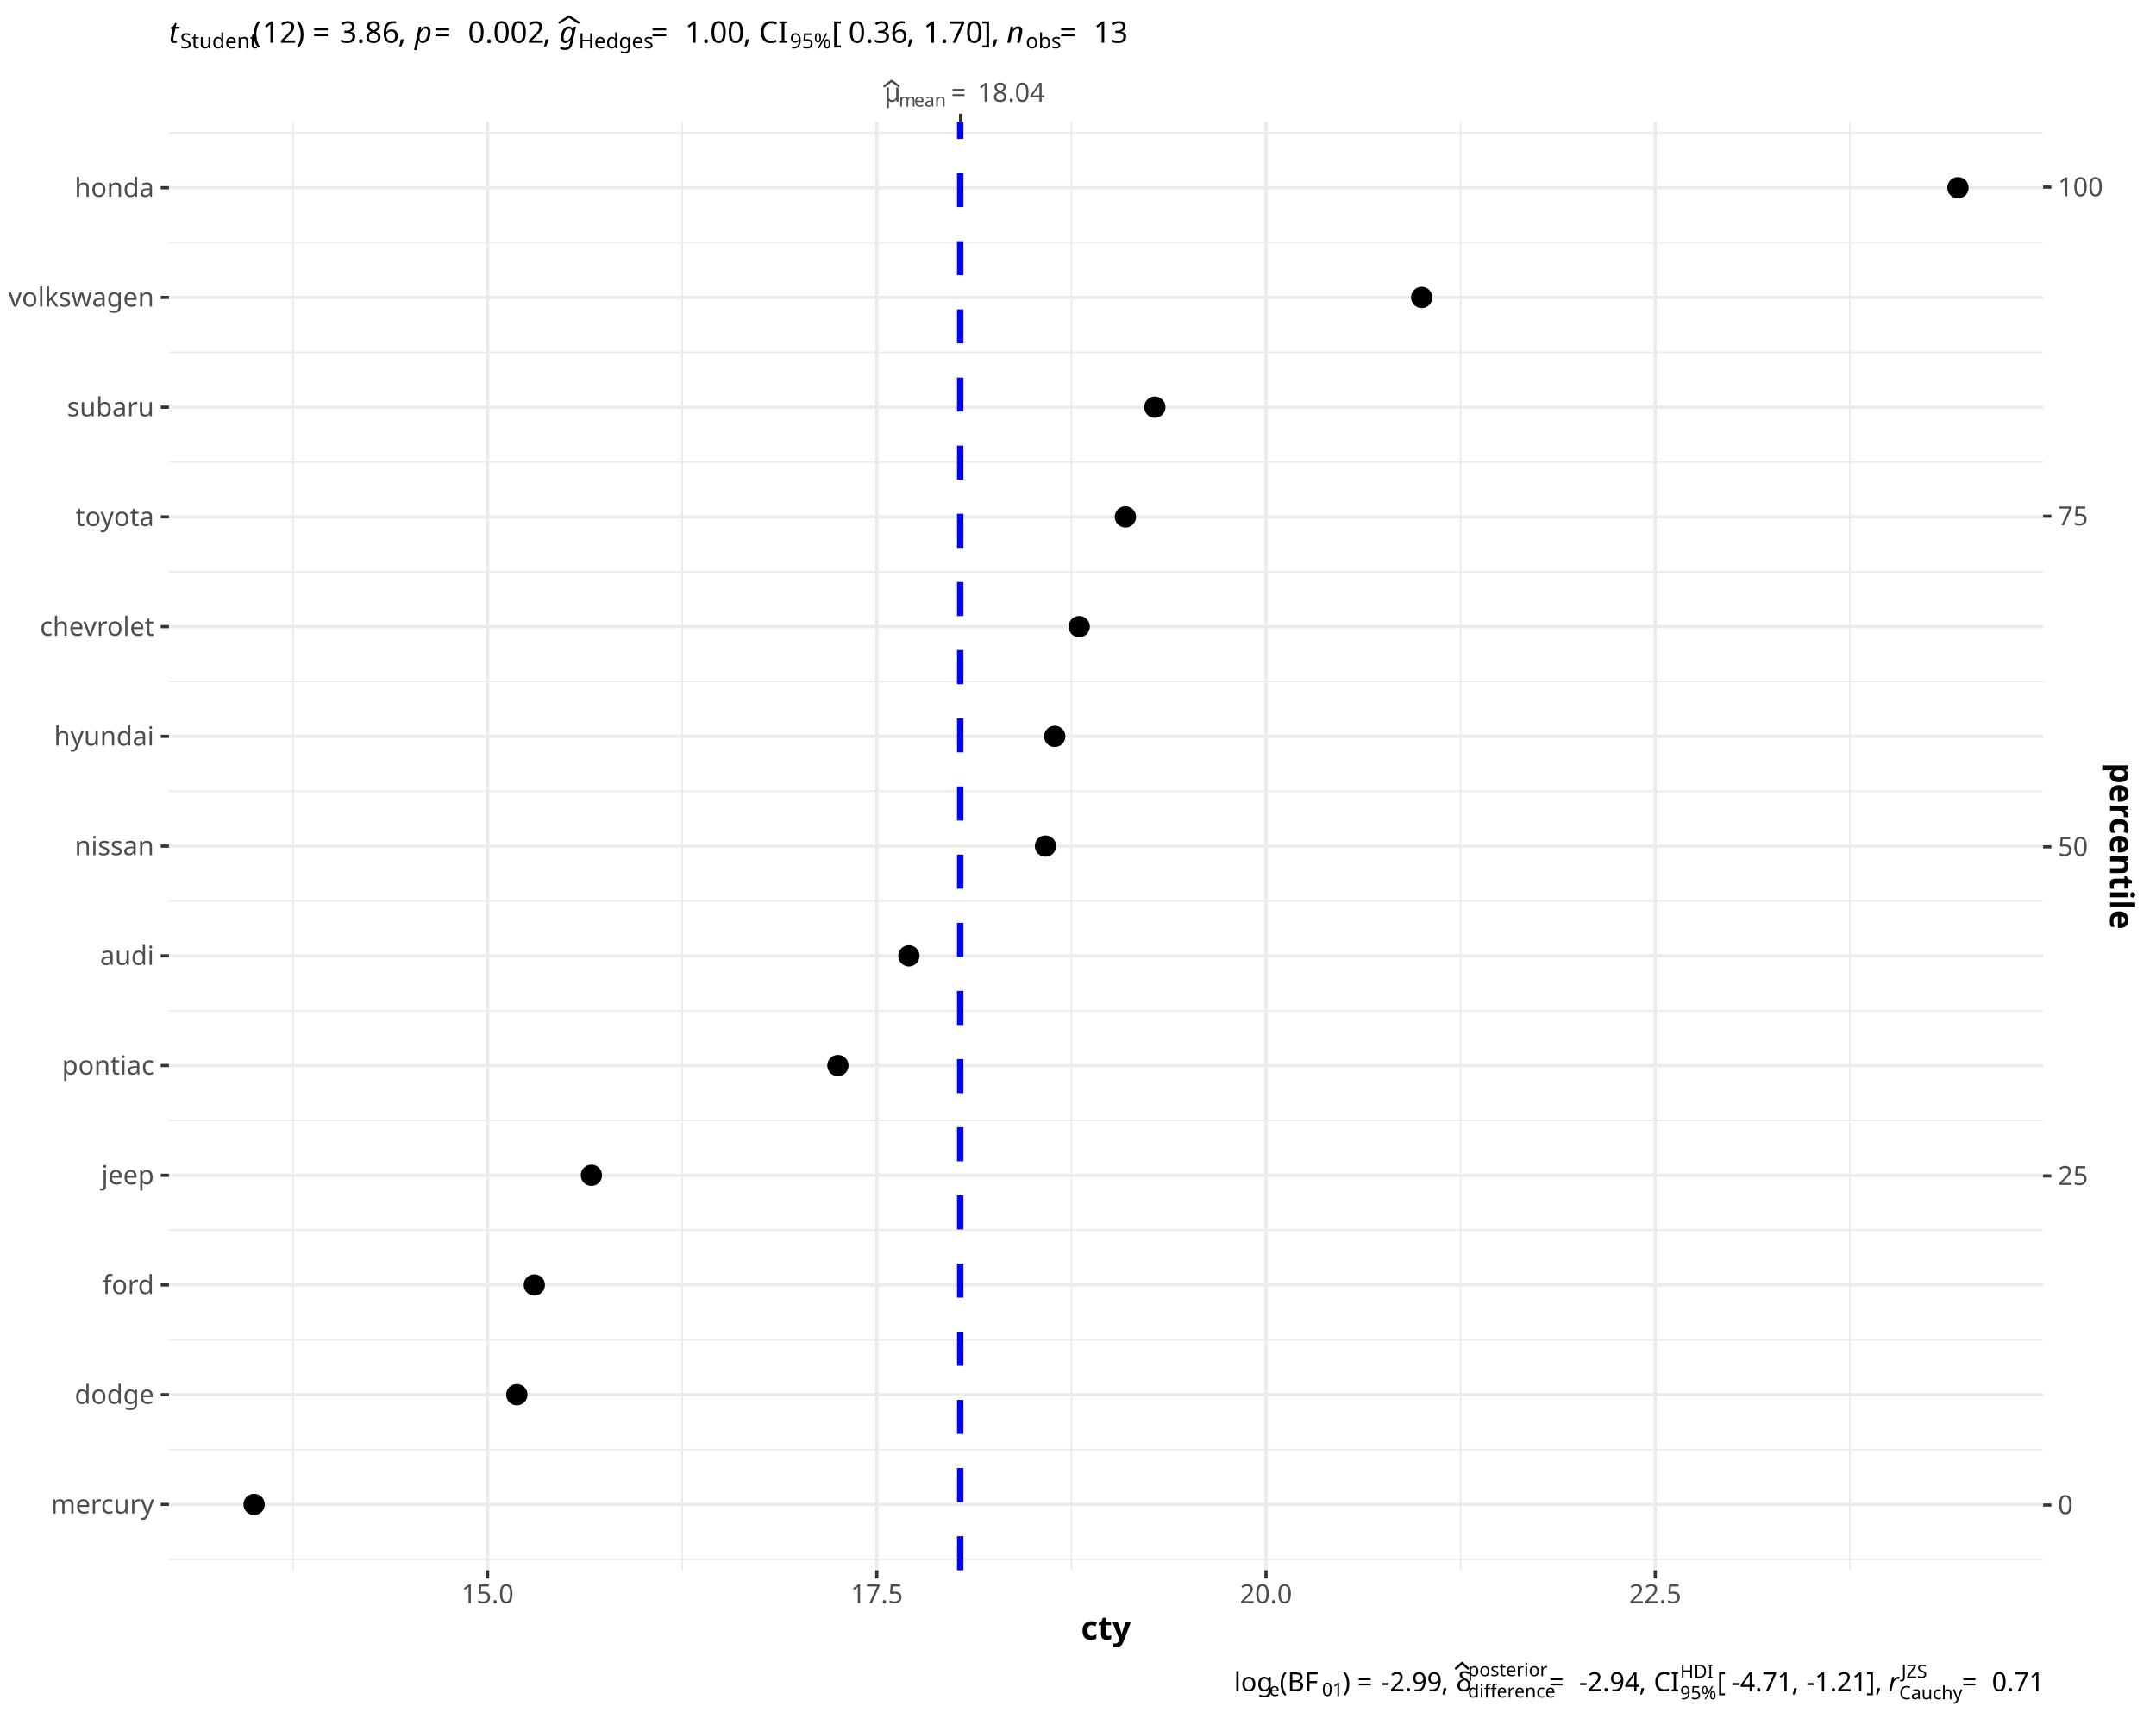
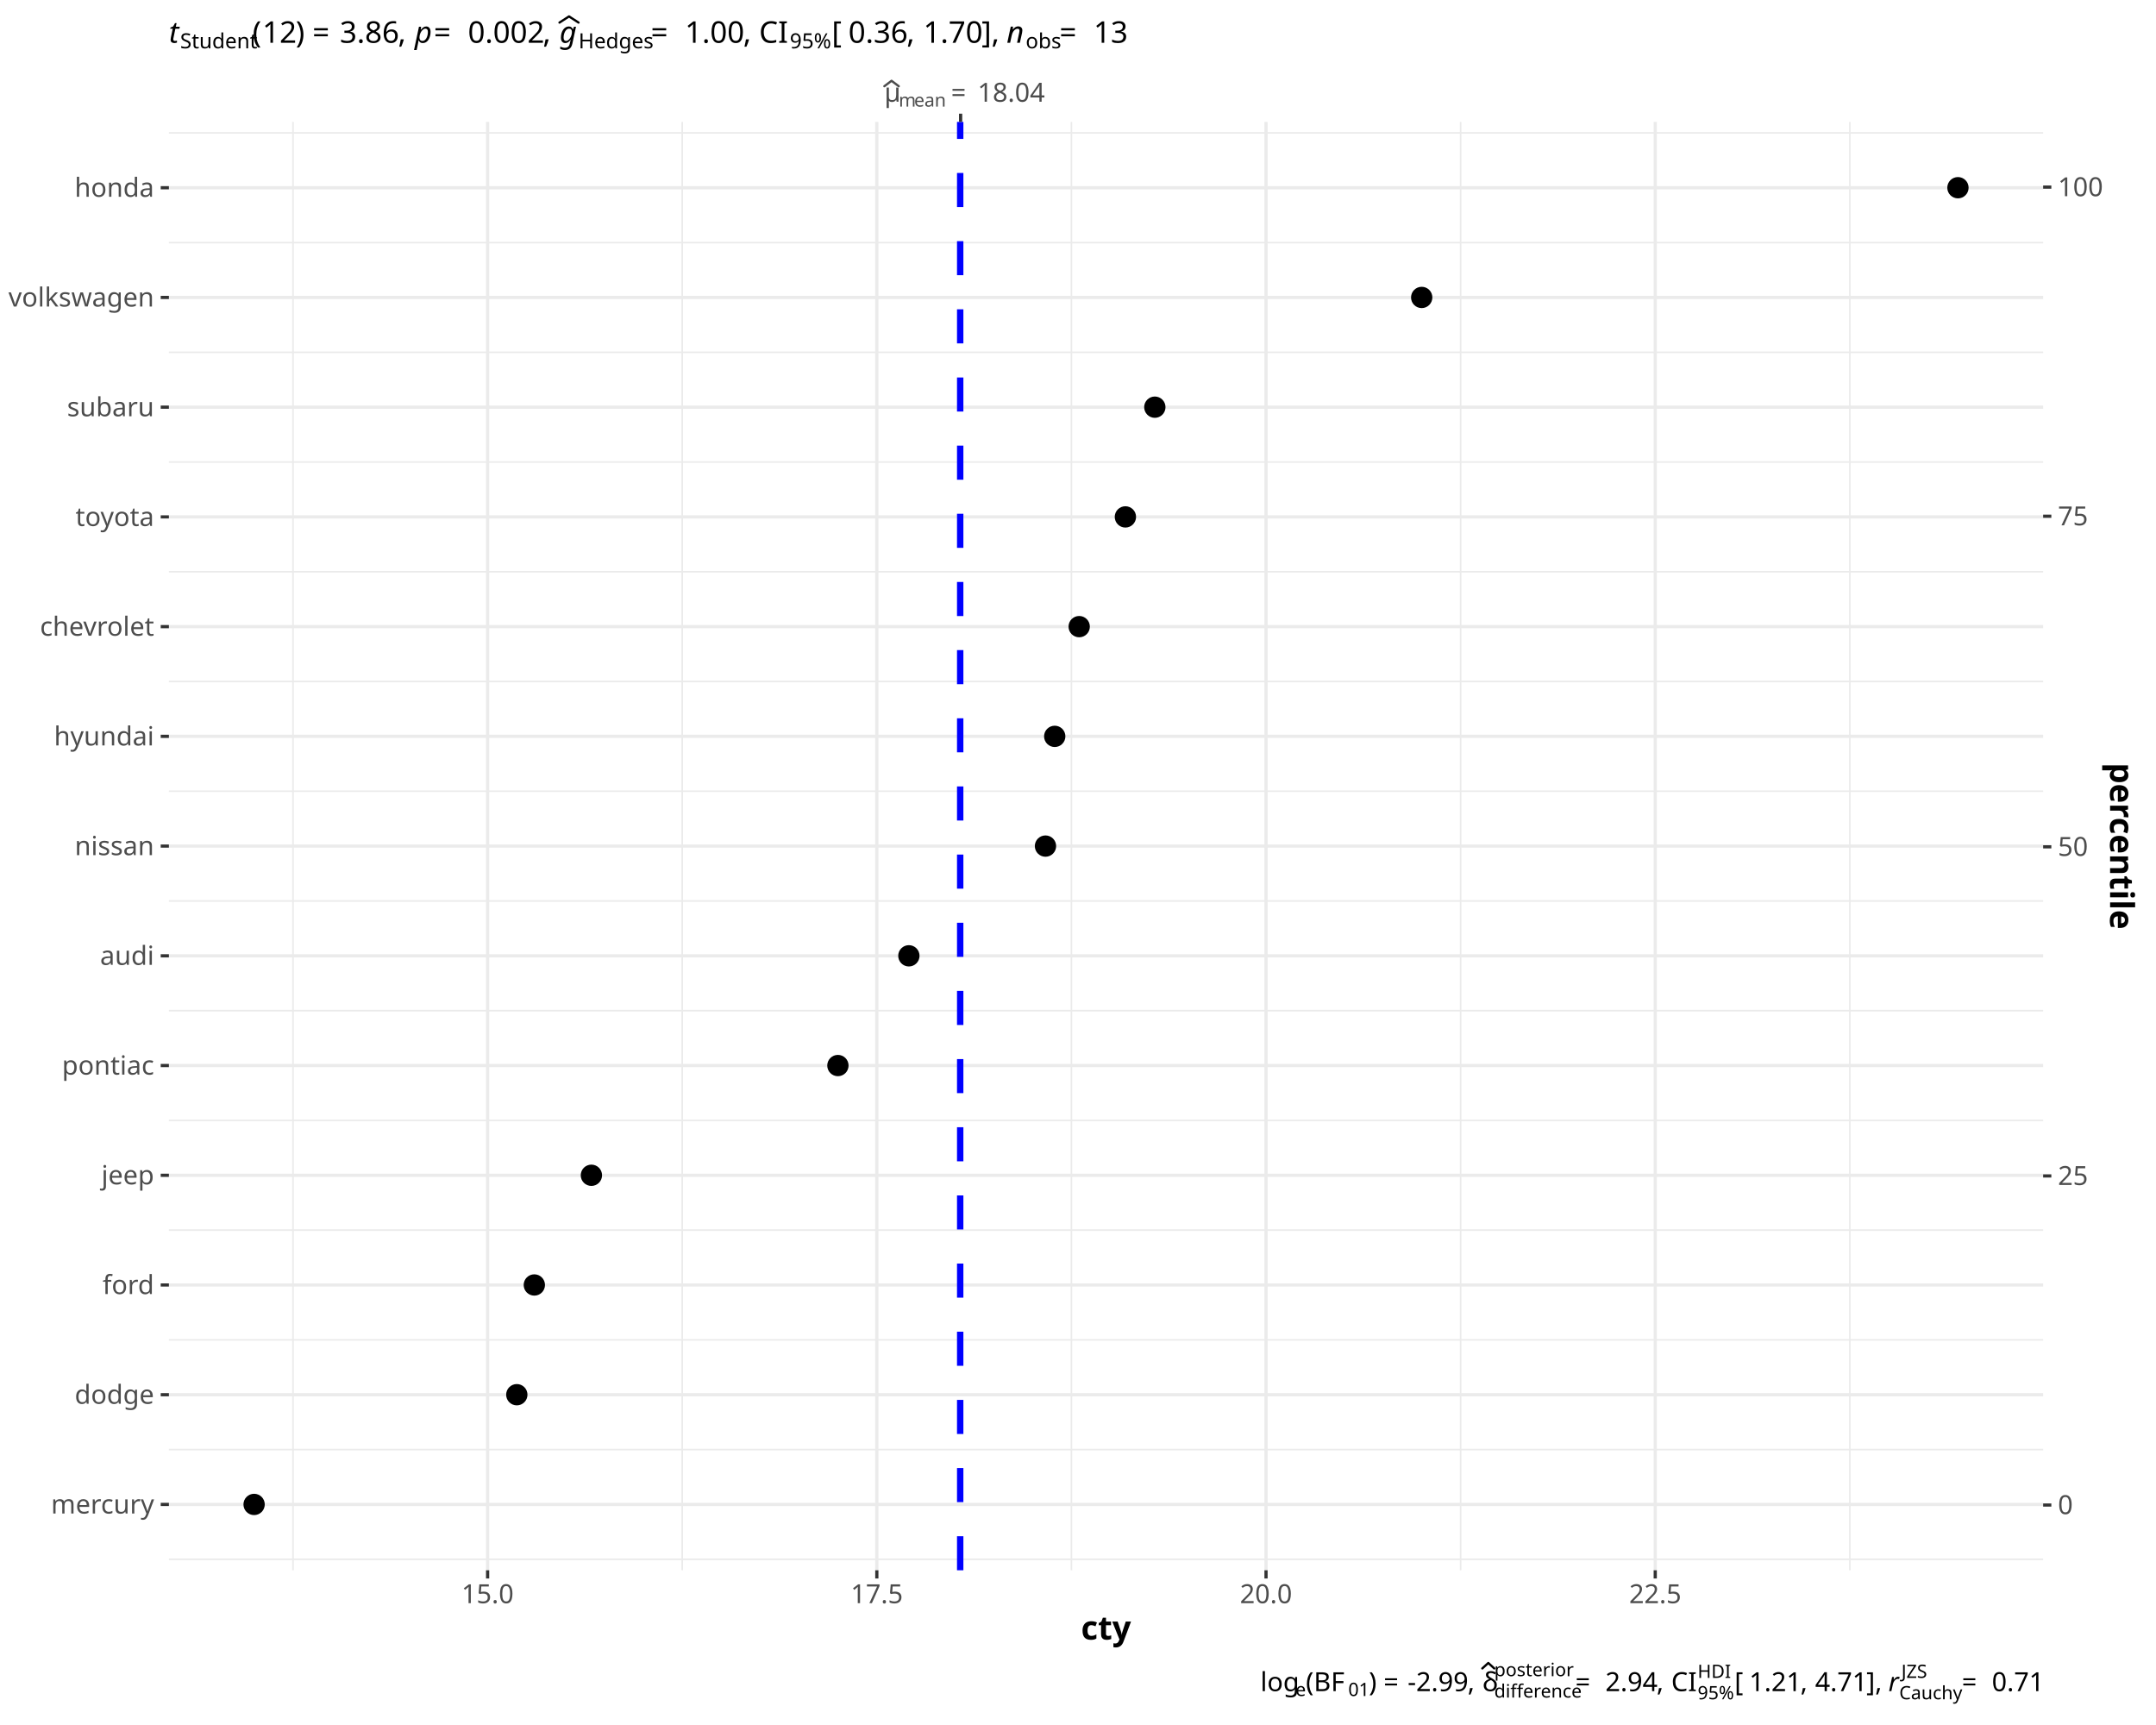
<svg xmlns="http://www.w3.org/2000/svg" class="svglite" data-engine-version="2.0" width="720.00pt" height="576.00pt" viewBox="0 0 720.00 576.00">
  <defs>
    <style type="text/css">
    .svglite line, .svglite polyline, .svglite polygon, .svglite path, .svglite rect, .svglite circle {
      fill: none;
      stroke: #000000;
      stroke-linecap: round;
      stroke-linejoin: round;
      stroke-miterlimit: 10.00;
    }
  </style>
  </defs>
  <rect width="100%" height="100%" style="stroke: none; fill: #FFFFFF;" />
  <defs>
    <clipPath id="cpMC4wMHw3MjAuMDB8MC4wMHw1NzYuMDA=">
      <rect x="0.00" y="0.00" width="720.00" height="576.00" />
    </clipPath>
  </defs>
  <g clip-path="url(#cpMC4wMHw3MjAuMDB8MC4wMHw1NzYuMDA=)">
    <rect x="0" y="0.00" width="720.00" height="576.00" style="stroke-width: 1.07; stroke: #FFFFFF; fill: #FFFFFF;" />
  </g>
  <defs>
    <clipPath id="cpNTYuNDF8NjgyLjMxfDQwLjcwfDUyNC4zNA==">
      <rect x="56.41" y="40.70" width="625.91" height="483.64" />
    </clipPath>
  </defs>
  <g clip-path="url(#cpNTYuNDF8NjgyLjMxfDQwLjcwfDUyNC4zNA==)">
    <rect x="56.41" y="40.70" width="625.91" height="483.64" style="stroke-width: 1.07; stroke: none; fill: #FFFFFF;" />
    <polyline points="56.41,520.67 682.31,520.67 " style="stroke-width: 0.53; stroke: #EBEBEB; stroke-linecap: butt;" />
    <polyline points="56.41,484.03 682.31,484.03 " style="stroke-width: 0.53; stroke: #EBEBEB; stroke-linecap: butt;" />
    <polyline points="56.41,447.39 682.31,447.39 " style="stroke-width: 0.53; stroke: #EBEBEB; stroke-linecap: butt;" />
    <polyline points="56.41,410.75 682.31,410.75 " style="stroke-width: 0.53; stroke: #EBEBEB; stroke-linecap: butt;" />
    <polyline points="56.41,374.12 682.31,374.12 " style="stroke-width: 0.53; stroke: #EBEBEB; stroke-linecap: butt;" />
    <polyline points="56.41,337.48 682.31,337.48 " style="stroke-width: 0.53; stroke: #EBEBEB; stroke-linecap: butt;" />
    <polyline points="56.41,300.84 682.31,300.84 " style="stroke-width: 0.53; stroke: #EBEBEB; stroke-linecap: butt;" />
    <polyline points="56.41,264.20 682.31,264.20 " style="stroke-width: 0.53; stroke: #EBEBEB; stroke-linecap: butt;" />
    <polyline points="56.41,227.56 682.31,227.56 " style="stroke-width: 0.53; stroke: #EBEBEB; stroke-linecap: butt;" />
    <polyline points="56.41,190.92 682.31,190.92 " style="stroke-width: 0.53; stroke: #EBEBEB; stroke-linecap: butt;" />
    <polyline points="56.41,154.28 682.31,154.28 " style="stroke-width: 0.53; stroke: #EBEBEB; stroke-linecap: butt;" />
    <polyline points="56.41,117.64 682.31,117.64 " style="stroke-width: 0.53; stroke: #EBEBEB; stroke-linecap: butt;" />
    <polyline points="56.41,81.00 682.31,81.00 " style="stroke-width: 0.53; stroke: #EBEBEB; stroke-linecap: butt;" />
    <polyline points="56.41,44.36 682.31,44.36 " style="stroke-width: 0.53; stroke: #EBEBEB; stroke-linecap: butt;" />
    <polyline points="97.85,524.34 97.85,40.70 " style="stroke-width: 0.53; stroke: #EBEBEB; stroke-linecap: butt;" />
    <polyline points="227.83,524.34 227.83,40.70 " style="stroke-width: 0.53; stroke: #EBEBEB; stroke-linecap: butt;" />
    <polyline points="357.81,524.34 357.81,40.70 " style="stroke-width: 0.53; stroke: #EBEBEB; stroke-linecap: butt;" />
    <polyline points="487.78,524.34 487.78,40.70 " style="stroke-width: 0.53; stroke: #EBEBEB; stroke-linecap: butt;" />
    <polyline points="617.76,524.34 617.76,40.70 " style="stroke-width: 0.53; stroke: #EBEBEB; stroke-linecap: butt;" />
    <polyline points="56.41,502.35 682.31,502.35 " style="stroke-width: 1.07; stroke: #EBEBEB; stroke-linecap: butt;" />
    <polyline points="56.41,465.71 682.31,465.71 " style="stroke-width: 1.07; stroke: #EBEBEB; stroke-linecap: butt;" />
    <polyline points="56.41,429.07 682.31,429.07 " style="stroke-width: 1.07; stroke: #EBEBEB; stroke-linecap: butt;" />
    <polyline points="56.41,392.44 682.31,392.44 " style="stroke-width: 1.07; stroke: #EBEBEB; stroke-linecap: butt;" />
    <polyline points="56.41,355.80 682.31,355.80 " style="stroke-width: 1.07; stroke: #EBEBEB; stroke-linecap: butt;" />
    <polyline points="56.41,319.16 682.31,319.16 " style="stroke-width: 1.07; stroke: #EBEBEB; stroke-linecap: butt;" />
    <polyline points="56.41,282.52 682.31,282.52 " style="stroke-width: 1.07; stroke: #EBEBEB; stroke-linecap: butt;" />
    <polyline points="56.41,245.88 682.31,245.88 " style="stroke-width: 1.07; stroke: #EBEBEB; stroke-linecap: butt;" />
    <polyline points="56.41,209.24 682.31,209.24 " style="stroke-width: 1.07; stroke: #EBEBEB; stroke-linecap: butt;" />
    <polyline points="56.41,172.60 682.31,172.60 " style="stroke-width: 1.07; stroke: #EBEBEB; stroke-linecap: butt;" />
    <polyline points="56.41,135.96 682.31,135.96 " style="stroke-width: 1.07; stroke: #EBEBEB; stroke-linecap: butt;" />
    <polyline points="56.41,99.32 682.31,99.32 " style="stroke-width: 1.07; stroke: #EBEBEB; stroke-linecap: butt;" />
    <polyline points="56.41,62.68 682.31,62.68 " style="stroke-width: 1.07; stroke: #EBEBEB; stroke-linecap: butt;" />
    <polyline points="162.84,524.34 162.84,40.70 " style="stroke-width: 1.07; stroke: #EBEBEB; stroke-linecap: butt;" />
    <polyline points="292.82,524.34 292.82,40.70 " style="stroke-width: 1.07; stroke: #EBEBEB; stroke-linecap: butt;" />
    <polyline points="422.79,524.34 422.79,40.70 " style="stroke-width: 1.07; stroke: #EBEBEB; stroke-linecap: butt;" />
    <polyline points="552.77,524.34 552.77,40.70 " style="stroke-width: 1.07; stroke: #EBEBEB; stroke-linecap: butt;" />
    <circle cx="84.86" cy="502.35" r="3.56" style="stroke-width: 0.71; stroke: none; fill: #000000;" />
    <circle cx="172.59" cy="465.71" r="3.56" style="stroke-width: 0.71; stroke: none; fill: #000000;" />
    <circle cx="178.44" cy="429.07" r="3.56" style="stroke-width: 0.71; stroke: none; fill: #000000;" />
    <circle cx="197.50" cy="392.44" r="3.56" style="stroke-width: 0.71; stroke: none; fill: #000000;" />
    <circle cx="279.82" cy="355.80" r="3.56" style="stroke-width: 0.71; stroke: none; fill: #000000;" />
    <circle cx="303.52" cy="319.16" r="3.56" style="stroke-width: 0.71; stroke: none; fill: #000000;" />
    <circle cx="349.14" cy="282.52" r="3.56" style="stroke-width: 0.71; stroke: none; fill: #000000;" />
    <circle cx="352.23" cy="245.88" r="3.56" style="stroke-width: 0.71; stroke: none; fill: #000000;" />
    <circle cx="360.40" cy="209.24" r="3.56" style="stroke-width: 0.71; stroke: none; fill: #000000;" />
    <circle cx="375.83" cy="172.60" r="3.56" style="stroke-width: 0.71; stroke: none; fill: #000000;" />
    <circle cx="385.66" cy="135.96" r="3.56" style="stroke-width: 0.71; stroke: none; fill: #000000;" />
    <circle cx="474.78" cy="99.32" r="3.56" style="stroke-width: 0.71; stroke: none; fill: #000000;" />
    <circle cx="653.86" cy="62.68" r="3.56" style="stroke-width: 0.71; stroke: none; fill: #000000;" />
    <line x1="320.66" y1="524.34" x2="320.66" y2="40.70" style="stroke-width: 2.13; stroke: #0000FF; stroke-dasharray: 11.38,11.38; stroke-linecap: butt;" />
  </g>
  <g clip-path="url(#cpMC4wMHw3MjAuMDB8MC4wMHw1NzYuMDA=)">
    <text x="293.13" y="33.97" style="font-size: 8.80px; fill: #4D4D4D; font-family: sans;" textLength="2.20px" lengthAdjust="spacingAndGlyphs"> </text>
    <text x="295.33" y="33.97" style="font-size: 8.80px; fill: #4D4D4D; font-family: sans;" textLength="4.81px" lengthAdjust="spacingAndGlyphs">μ</text>
    <polyline points="295.33,28.79 297.73,26.98 300.14,28.79 " style="stroke-width: 0.75; stroke: #4D4D4D;" />
    <text x="300.14" y="35.60" style="font-size: 6.16px; fill: #4D4D4D; font-family: sans;" textLength="5.13px" lengthAdjust="spacingAndGlyphs">m</text>
    <text x="305.27" y="35.60" style="font-size: 6.16px; fill: #4D4D4D; font-family: sans;" textLength="3.43px" lengthAdjust="spacingAndGlyphs">e</text>
    <text x="308.70" y="35.60" style="font-size: 6.16px; fill: #4D4D4D; font-family: sans;" textLength="3.43px" lengthAdjust="spacingAndGlyphs">a</text>
    <text x="312.12" y="35.60" style="font-size: 6.16px; fill: #4D4D4D; font-family: sans;" textLength="3.43px" lengthAdjust="spacingAndGlyphs">n</text>
    <text x="317.59" y="33.97" style="font-size: 8.80px; fill: #4D4D4D; font-family: sans;" textLength="6.83px" lengthAdjust="spacingAndGlyphs">=</text>
    <text x="326.46" y="33.97" style="font-size: 8.80px; fill: #4D4D4D; font-family: sans;" textLength="22.02px" lengthAdjust="spacingAndGlyphs">18.04</text>
    <polyline points="320.80,40.70 320.80,37.96 " style="stroke-width: 1.07; stroke: #333333; stroke-linecap: butt;" />
    <text x="51.47" y="505.38" text-anchor="end" style="font-size: 8.80px; fill: #4D4D4D; font-family: sans;" textLength="31.79px" lengthAdjust="spacingAndGlyphs">mercury</text>
    <text x="51.47" y="468.74" text-anchor="end" style="font-size: 8.80px; fill: #4D4D4D; font-family: sans;" textLength="24.47px" lengthAdjust="spacingAndGlyphs">dodge</text>
    <text x="51.47" y="432.10" text-anchor="end" style="font-size: 8.80px; fill: #4D4D4D; font-family: sans;" textLength="15.16px" lengthAdjust="spacingAndGlyphs">ford</text>
    <text x="51.47" y="395.46" text-anchor="end" style="font-size: 8.80px; fill: #4D4D4D; font-family: sans;" textLength="16.64px" lengthAdjust="spacingAndGlyphs">jeep</text>
    <text x="51.47" y="358.82" text-anchor="end" style="font-size: 8.80px; fill: #4D4D4D; font-family: sans;" textLength="28.38px" lengthAdjust="spacingAndGlyphs">pontiac</text>
    <text x="51.47" y="322.18" text-anchor="end" style="font-size: 8.80px; fill: #4D4D4D; font-family: sans;" textLength="16.64px" lengthAdjust="spacingAndGlyphs">audi</text>
    <text x="51.47" y="285.54" text-anchor="end" style="font-size: 8.80px; fill: #4D4D4D; font-family: sans;" textLength="25.44px" lengthAdjust="spacingAndGlyphs">nissan</text>
    <text x="51.47" y="248.91" text-anchor="end" style="font-size: 8.80px; fill: #4D4D4D; font-family: sans;" textLength="30.83px" lengthAdjust="spacingAndGlyphs">hyundai</text>
    <text x="51.47" y="212.27" text-anchor="end" style="font-size: 8.80px; fill: #4D4D4D; font-family: sans;" textLength="35.71px" lengthAdjust="spacingAndGlyphs">chevrolet</text>
    <text x="51.47" y="175.63" text-anchor="end" style="font-size: 8.80px; fill: #4D4D4D; font-family: sans;" textLength="23.98px" lengthAdjust="spacingAndGlyphs">toyota</text>
    <text x="51.47" y="138.99" text-anchor="end" style="font-size: 8.80px; fill: #4D4D4D; font-family: sans;" textLength="26.91px" lengthAdjust="spacingAndGlyphs">subaru</text>
    <text x="51.47" y="102.35" text-anchor="end" style="font-size: 8.80px; fill: #4D4D4D; font-family: sans;" textLength="45.99px" lengthAdjust="spacingAndGlyphs">volkswagen</text>
    <text x="51.47" y="65.71" text-anchor="end" style="font-size: 8.80px; fill: #4D4D4D; font-family: sans;" textLength="24.47px" lengthAdjust="spacingAndGlyphs">honda</text>
    <polyline points="53.67,502.35 56.41,502.35 " style="stroke-width: 1.07; stroke: #333333; stroke-linecap: butt;" />
    <polyline points="53.67,465.71 56.41,465.71 " style="stroke-width: 1.07; stroke: #333333; stroke-linecap: butt;" />
    <polyline points="53.67,429.07 56.41,429.07 " style="stroke-width: 1.07; stroke: #333333; stroke-linecap: butt;" />
    <polyline points="53.67,392.44 56.41,392.44 " style="stroke-width: 1.07; stroke: #333333; stroke-linecap: butt;" />
    <polyline points="53.67,355.80 56.41,355.80 " style="stroke-width: 1.07; stroke: #333333; stroke-linecap: butt;" />
    <polyline points="53.67,319.16 56.41,319.16 " style="stroke-width: 1.07; stroke: #333333; stroke-linecap: butt;" />
    <polyline points="53.67,282.52 56.41,282.52 " style="stroke-width: 1.07; stroke: #333333; stroke-linecap: butt;" />
    <polyline points="53.67,245.88 56.41,245.88 " style="stroke-width: 1.07; stroke: #333333; stroke-linecap: butt;" />
    <polyline points="53.67,209.24 56.41,209.24 " style="stroke-width: 1.07; stroke: #333333; stroke-linecap: butt;" />
    <polyline points="53.67,172.60 56.41,172.60 " style="stroke-width: 1.07; stroke: #333333; stroke-linecap: butt;" />
    <polyline points="53.67,135.96 56.41,135.96 " style="stroke-width: 1.07; stroke: #333333; stroke-linecap: butt;" />
    <polyline points="53.67,99.32 56.41,99.32 " style="stroke-width: 1.07; stroke: #333333; stroke-linecap: butt;" />
    <polyline points="53.67,62.68 56.41,62.68 " style="stroke-width: 1.07; stroke: #333333; stroke-linecap: butt;" />
    <polyline points="682.31,502.55 685.05,502.55 " style="stroke-width: 1.07; stroke: #333333; stroke-linecap: butt;" />
    <polyline points="682.31,392.66 685.05,392.66 " style="stroke-width: 1.07; stroke: #333333; stroke-linecap: butt;" />
    <polyline points="682.31,282.76 685.05,282.76 " style="stroke-width: 1.07; stroke: #333333; stroke-linecap: butt;" />
    <polyline points="682.31,172.38 685.05,172.38 " style="stroke-width: 1.07; stroke: #333333; stroke-linecap: butt;" />
    <polyline points="682.31,62.48 685.05,62.48 " style="stroke-width: 1.07; stroke: #333333; stroke-linecap: butt;" />
    <text x="687.24" y="505.58" style="font-size: 8.80px; fill: #4D4D4D; font-family: sans;" textLength="4.89px" lengthAdjust="spacingAndGlyphs">0</text>
    <text x="687.24" y="395.68" style="font-size: 8.80px; fill: #4D4D4D; font-family: sans;" textLength="9.79px" lengthAdjust="spacingAndGlyphs">25</text>
    <text x="687.24" y="285.79" style="font-size: 8.80px; fill: #4D4D4D; font-family: sans;" textLength="9.79px" lengthAdjust="spacingAndGlyphs">50</text>
    <text x="687.24" y="175.41" style="font-size: 8.80px; fill: #4D4D4D; font-family: sans;" textLength="9.79px" lengthAdjust="spacingAndGlyphs">75</text>
    <text x="687.24" y="65.51" style="font-size: 8.80px; fill: #4D4D4D; font-family: sans;" textLength="14.68px" lengthAdjust="spacingAndGlyphs">100</text>
    <polyline points="162.84,527.08 162.84,524.34 " style="stroke-width: 1.07; stroke: #333333; stroke-linecap: butt;" />
    <polyline points="292.82,527.08 292.82,524.34 " style="stroke-width: 1.07; stroke: #333333; stroke-linecap: butt;" />
    <polyline points="422.79,527.08 422.79,524.34 " style="stroke-width: 1.07; stroke: #333333; stroke-linecap: butt;" />
    <polyline points="552.77,527.08 552.77,524.34 " style="stroke-width: 1.07; stroke: #333333; stroke-linecap: butt;" />
    <text x="162.84" y="535.32" text-anchor="middle" style="font-size: 8.80px; fill: #4D4D4D; font-family: sans;" textLength="17.13px" lengthAdjust="spacingAndGlyphs">15.0</text>
    <text x="292.82" y="535.32" text-anchor="middle" style="font-size: 8.80px; fill: #4D4D4D; font-family: sans;" textLength="17.13px" lengthAdjust="spacingAndGlyphs">17.5</text>
    <text x="422.79" y="535.32" text-anchor="middle" style="font-size: 8.80px; fill: #4D4D4D; font-family: sans;" textLength="17.13px" lengthAdjust="spacingAndGlyphs">20.0</text>
    <text x="552.77" y="535.32" text-anchor="middle" style="font-size: 8.80px; fill: #4D4D4D; font-family: sans;" textLength="17.13px" lengthAdjust="spacingAndGlyphs">22.5</text>
    <text x="369.36" y="547.46" text-anchor="middle" style="font-size: 11.00px; font-weight: bold; font-family: sans;" textLength="14.06px" lengthAdjust="spacingAndGlyphs">cty</text>
    <text transform="translate(704.67,282.52) rotate(90)" text-anchor="middle" style="font-size: 11.00px; font-weight: bold; font-family: sans;" textLength="47.70px" lengthAdjust="spacingAndGlyphs">percentile</text>
    <text x="56.41" y="14.29" style="font-size: 10.00px; font-style: italic; font-family: sans;" textLength="2.78px" lengthAdjust="spacingAndGlyphs">t</text>
    <text x="60.15" y="16.14" style="font-size: 7.00px; font-family: sans;" textLength="24.13px" lengthAdjust="spacingAndGlyphs">Student</text>
    <text x="84.29" y="14.29" style="font-size: 10.00px; font-family: sans;" textLength="3.33px" lengthAdjust="spacingAndGlyphs">(</text>
    <text x="87.62" y="14.29" style="font-size: 10.00px; font-family: sans;" textLength="11.12px" lengthAdjust="spacingAndGlyphs">12</text>
    <text x="98.74" y="14.29" style="font-size: 10.00px; font-family: sans;" textLength="14.73px" lengthAdjust="spacingAndGlyphs">) = </text>
    <text x="113.47" y="14.29" style="font-size: 10.00px; font-family: sans;" textLength="19.46px" lengthAdjust="spacingAndGlyphs">3.86</text>
    <text x="132.93" y="14.29" style="font-size: 10.00px; font-family: sans;" textLength="5.56px" lengthAdjust="spacingAndGlyphs">, </text>
    <text x="138.49" y="14.29" style="font-size: 10.00px; font-style: italic; font-family: sans;" textLength="5.56px" lengthAdjust="spacingAndGlyphs">p</text>
    <text x="144.86" y="14.29" style="font-size: 10.00px; font-family: sans;" textLength="11.40px" lengthAdjust="spacingAndGlyphs"> = </text>
    <text x="156.26" y="14.29" style="font-size: 10.00px; font-family: sans;" textLength="25.03px" lengthAdjust="spacingAndGlyphs">0.002</text>
    <text x="181.28" y="14.29" style="font-size: 10.00px; font-family: sans;" textLength="5.56px" lengthAdjust="spacingAndGlyphs">, </text>
    <text x="186.84" y="14.29" style="font-size: 10.00px; font-style: italic; font-family: sans;" textLength="5.56px" lengthAdjust="spacingAndGlyphs">g</text>
    <polyline points="186.84,7.54 190.02,5.48 193.21,7.54 " style="stroke-width: 0.75;" />
    <text x="193.21" y="16.14" style="font-size: 7.00px; font-family: sans;" textLength="24.13px" lengthAdjust="spacingAndGlyphs">Hedges</text>
    <text x="217.34" y="14.29" style="font-size: 10.00px; font-family: sans;" textLength="11.40px" lengthAdjust="spacingAndGlyphs"> = </text>
    <text x="228.74" y="14.29" style="font-size: 10.00px; font-family: sans;" textLength="19.46px" lengthAdjust="spacingAndGlyphs">1.00</text>
    <text x="248.21" y="14.29" style="font-size: 10.00px; font-family: sans;" textLength="15.56px" lengthAdjust="spacingAndGlyphs">, CI</text>
    <text x="263.76" y="16.14" style="font-size: 7.00px; font-family: sans;" textLength="14.01px" lengthAdjust="spacingAndGlyphs">95%</text>
    <text x="277.77" y="14.29" style="font-size: 10.00px; font-family: sans;" textLength="5.56px" lengthAdjust="spacingAndGlyphs"> [</text>
    <text x="283.33" y="14.29" style="font-size: 10.00px; font-family: sans;" textLength="19.46px" lengthAdjust="spacingAndGlyphs">0.36</text>
    <text x="302.79" y="14.29" style="font-size: 10.00px; font-family: sans;" textLength="5.56px" lengthAdjust="spacingAndGlyphs">, </text>
    <text x="308.35" y="14.29" style="font-size: 10.00px; font-family: sans;" textLength="19.46px" lengthAdjust="spacingAndGlyphs">1.70</text>
    <text x="327.81" y="14.29" style="font-size: 10.00px; font-family: sans;" textLength="8.33px" lengthAdjust="spacingAndGlyphs">], </text>
    <text x="336.15" y="14.29" style="font-size: 10.00px; font-style: italic; font-family: sans;" textLength="5.56px" lengthAdjust="spacingAndGlyphs">n</text>
    <text x="342.52" y="16.14" style="font-size: 7.00px; font-family: sans;" textLength="11.29px" lengthAdjust="spacingAndGlyphs">obs</text>
    <text x="353.81" y="14.29" style="font-size: 10.00px; font-family: sans;" textLength="11.40px" lengthAdjust="spacingAndGlyphs"> = </text>
    <text x="365.21" y="14.29" style="font-size: 10.00px; font-family: sans;" textLength="11.12px" lengthAdjust="spacingAndGlyphs">13</text>
-     <text x="412.12" y="564.69" style="font-size: 8.80px; font-family: sans;" textLength="11.74px" lengthAdjust="spacingAndGlyphs">log</text>
-     <text x="423.86" y="566.32" style="font-size: 6.16px; font-family: sans;" textLength="3.43px" lengthAdjust="spacingAndGlyphs">e</text>
-     <text x="427.29" y="564.69" style="font-size: 8.80px; font-family: sans;" textLength="14.18px" lengthAdjust="spacingAndGlyphs">(BF</text>
-     <text x="441.47" y="566.32" style="font-size: 6.16px; font-family: sans;" textLength="6.85px" lengthAdjust="spacingAndGlyphs">01</text>
-     <text x="448.32" y="564.69" style="font-size: 8.80px; font-family: sans;" textLength="12.96px" lengthAdjust="spacingAndGlyphs">) = </text>
-     <text x="461.28" y="564.69" style="font-size: 8.80px; font-family: sans;" textLength="20.06px" lengthAdjust="spacingAndGlyphs">-2.99</text>
-     <text x="481.34" y="564.69" style="font-size: 8.80px; font-family: sans;" textLength="4.89px" lengthAdjust="spacingAndGlyphs">, </text>
-     <text x="486.23" y="564.69" style="font-size: 8.80px; font-family: sans;" textLength="3.99px" lengthAdjust="spacingAndGlyphs">δ</text>
-     <polyline points="486.23,557.11 488.23,555.29 490.22,557.11 " style="stroke-width: 0.75;" />
-     <text x="490.22" y="566.83" style="font-size: 6.16px; font-family: sans;" textLength="27.05px" lengthAdjust="spacingAndGlyphs">difference</text>
-     <text x="490.22" y="559.69" style="font-size: 6.16px; font-family: sans;" textLength="23.97px" lengthAdjust="spacingAndGlyphs">posterior</text>
-     <text x="517.28" y="564.69" style="font-size: 8.80px; font-family: sans;" textLength="10.03px" lengthAdjust="spacingAndGlyphs"> = </text>
-     <text x="527.31" y="564.69" style="font-size: 8.80px; font-family: sans;" textLength="20.06px" lengthAdjust="spacingAndGlyphs">-2.94</text>
-     <text x="547.37" y="564.69" style="font-size: 8.80px; font-family: sans;" textLength="4.89px" lengthAdjust="spacingAndGlyphs">, </text>
-     <text x="552.26" y="564.69" style="font-size: 8.80px; font-family: sans;" textLength="8.80px" lengthAdjust="spacingAndGlyphs">CI</text>
-     <text x="561.06" y="567.41" style="font-size: 6.16px; font-family: sans;" textLength="12.33px" lengthAdjust="spacingAndGlyphs">95%</text>
-     <text x="561.06" y="560.27" style="font-size: 6.16px; font-family: sans;" textLength="10.61px" lengthAdjust="spacingAndGlyphs">HDI</text>
-     <text x="573.39" y="564.69" style="font-size: 8.80px; font-family: sans;" textLength="4.89px" lengthAdjust="spacingAndGlyphs"> [</text>
-     <text x="578.28" y="564.69" style="font-size: 8.80px; font-family: sans;" textLength="20.06px" lengthAdjust="spacingAndGlyphs">-4.71</text>
-     <text x="598.34" y="564.69" style="font-size: 8.80px; font-family: sans;" textLength="4.89px" lengthAdjust="spacingAndGlyphs">, </text>
-     <text x="603.22" y="564.69" style="font-size: 8.80px; font-family: sans;" textLength="20.06px" lengthAdjust="spacingAndGlyphs">-1.21</text>
+     <text x="420.91" y="564.69" style="font-size: 8.80px; font-family: sans;" textLength="11.74px" lengthAdjust="spacingAndGlyphs">log</text>
+     <text x="432.65" y="566.32" style="font-size: 6.16px; font-family: sans;" textLength="3.43px" lengthAdjust="spacingAndGlyphs">e</text>
+     <text x="436.08" y="564.69" style="font-size: 8.80px; font-family: sans;" textLength="14.18px" lengthAdjust="spacingAndGlyphs">(BF</text>
+     <text x="450.26" y="566.32" style="font-size: 6.16px; font-family: sans;" textLength="6.85px" lengthAdjust="spacingAndGlyphs">01</text>
+     <text x="457.11" y="564.69" style="font-size: 8.80px; font-family: sans;" textLength="12.96px" lengthAdjust="spacingAndGlyphs">) = </text>
+     <text x="470.07" y="564.69" style="font-size: 8.80px; font-family: sans;" textLength="20.06px" lengthAdjust="spacingAndGlyphs">-2.99</text>
+     <text x="490.13" y="564.69" style="font-size: 8.80px; font-family: sans;" textLength="4.89px" lengthAdjust="spacingAndGlyphs">, </text>
+     <text x="495.02" y="564.69" style="font-size: 8.80px; font-family: sans;" textLength="3.99px" lengthAdjust="spacingAndGlyphs">δ</text>
+     <polyline points="495.02,557.11 497.02,555.29 499.01,557.11 " style="stroke-width: 0.75;" />
+     <text x="499.01" y="566.83" style="font-size: 6.16px; font-family: sans;" textLength="27.05px" lengthAdjust="spacingAndGlyphs">difference</text>
+     <text x="499.01" y="559.69" style="font-size: 6.16px; font-family: sans;" textLength="23.97px" lengthAdjust="spacingAndGlyphs">posterior</text>
+     <text x="526.07" y="564.69" style="font-size: 8.80px; font-family: sans;" textLength="10.03px" lengthAdjust="spacingAndGlyphs"> = </text>
+     <text x="536.10" y="564.69" style="font-size: 8.80px; font-family: sans;" textLength="17.13px" lengthAdjust="spacingAndGlyphs">2.94</text>
+     <text x="553.23" y="564.69" style="font-size: 8.80px; font-family: sans;" textLength="4.89px" lengthAdjust="spacingAndGlyphs">, </text>
+     <text x="558.12" y="564.69" style="font-size: 8.80px; font-family: sans;" textLength="8.80px" lengthAdjust="spacingAndGlyphs">CI</text>
+     <text x="566.92" y="567.41" style="font-size: 6.16px; font-family: sans;" textLength="12.33px" lengthAdjust="spacingAndGlyphs">95%</text>
+     <text x="566.92" y="560.27" style="font-size: 6.16px; font-family: sans;" textLength="10.61px" lengthAdjust="spacingAndGlyphs">HDI</text>
+     <text x="579.25" y="564.69" style="font-size: 8.80px; font-family: sans;" textLength="4.89px" lengthAdjust="spacingAndGlyphs"> [</text>
+     <text x="584.14" y="564.69" style="font-size: 8.80px; font-family: sans;" textLength="17.13px" lengthAdjust="spacingAndGlyphs">1.21</text>
+     <text x="601.27" y="564.69" style="font-size: 8.80px; font-family: sans;" textLength="4.89px" lengthAdjust="spacingAndGlyphs">, </text>
+     <text x="606.15" y="564.69" style="font-size: 8.80px; font-family: sans;" textLength="17.13px" lengthAdjust="spacingAndGlyphs">4.71</text>
    <text x="623.28" y="564.69" style="font-size: 8.80px; font-family: sans;" textLength="7.33px" lengthAdjust="spacingAndGlyphs">], </text>
    <text x="630.62" y="564.69" style="font-size: 8.80px; font-style: italic; font-family: sans;" textLength="2.93px" lengthAdjust="spacingAndGlyphs">r</text>
    <text x="634.26" y="567.41" style="font-size: 6.16px; font-family: sans;" textLength="20.89px" lengthAdjust="spacingAndGlyphs">Cauchy</text>
    <text x="634.97" y="560.27" style="font-size: 6.16px; font-family: sans;" textLength="10.95px" lengthAdjust="spacingAndGlyphs">JZS</text>
    <text x="655.15" y="564.69" style="font-size: 8.80px; font-family: sans;" textLength="10.03px" lengthAdjust="spacingAndGlyphs"> = </text>
    <text x="665.18" y="564.69" style="font-size: 8.80px; font-family: sans;" textLength="17.13px" lengthAdjust="spacingAndGlyphs">0.71</text>
  </g>
</svg>
